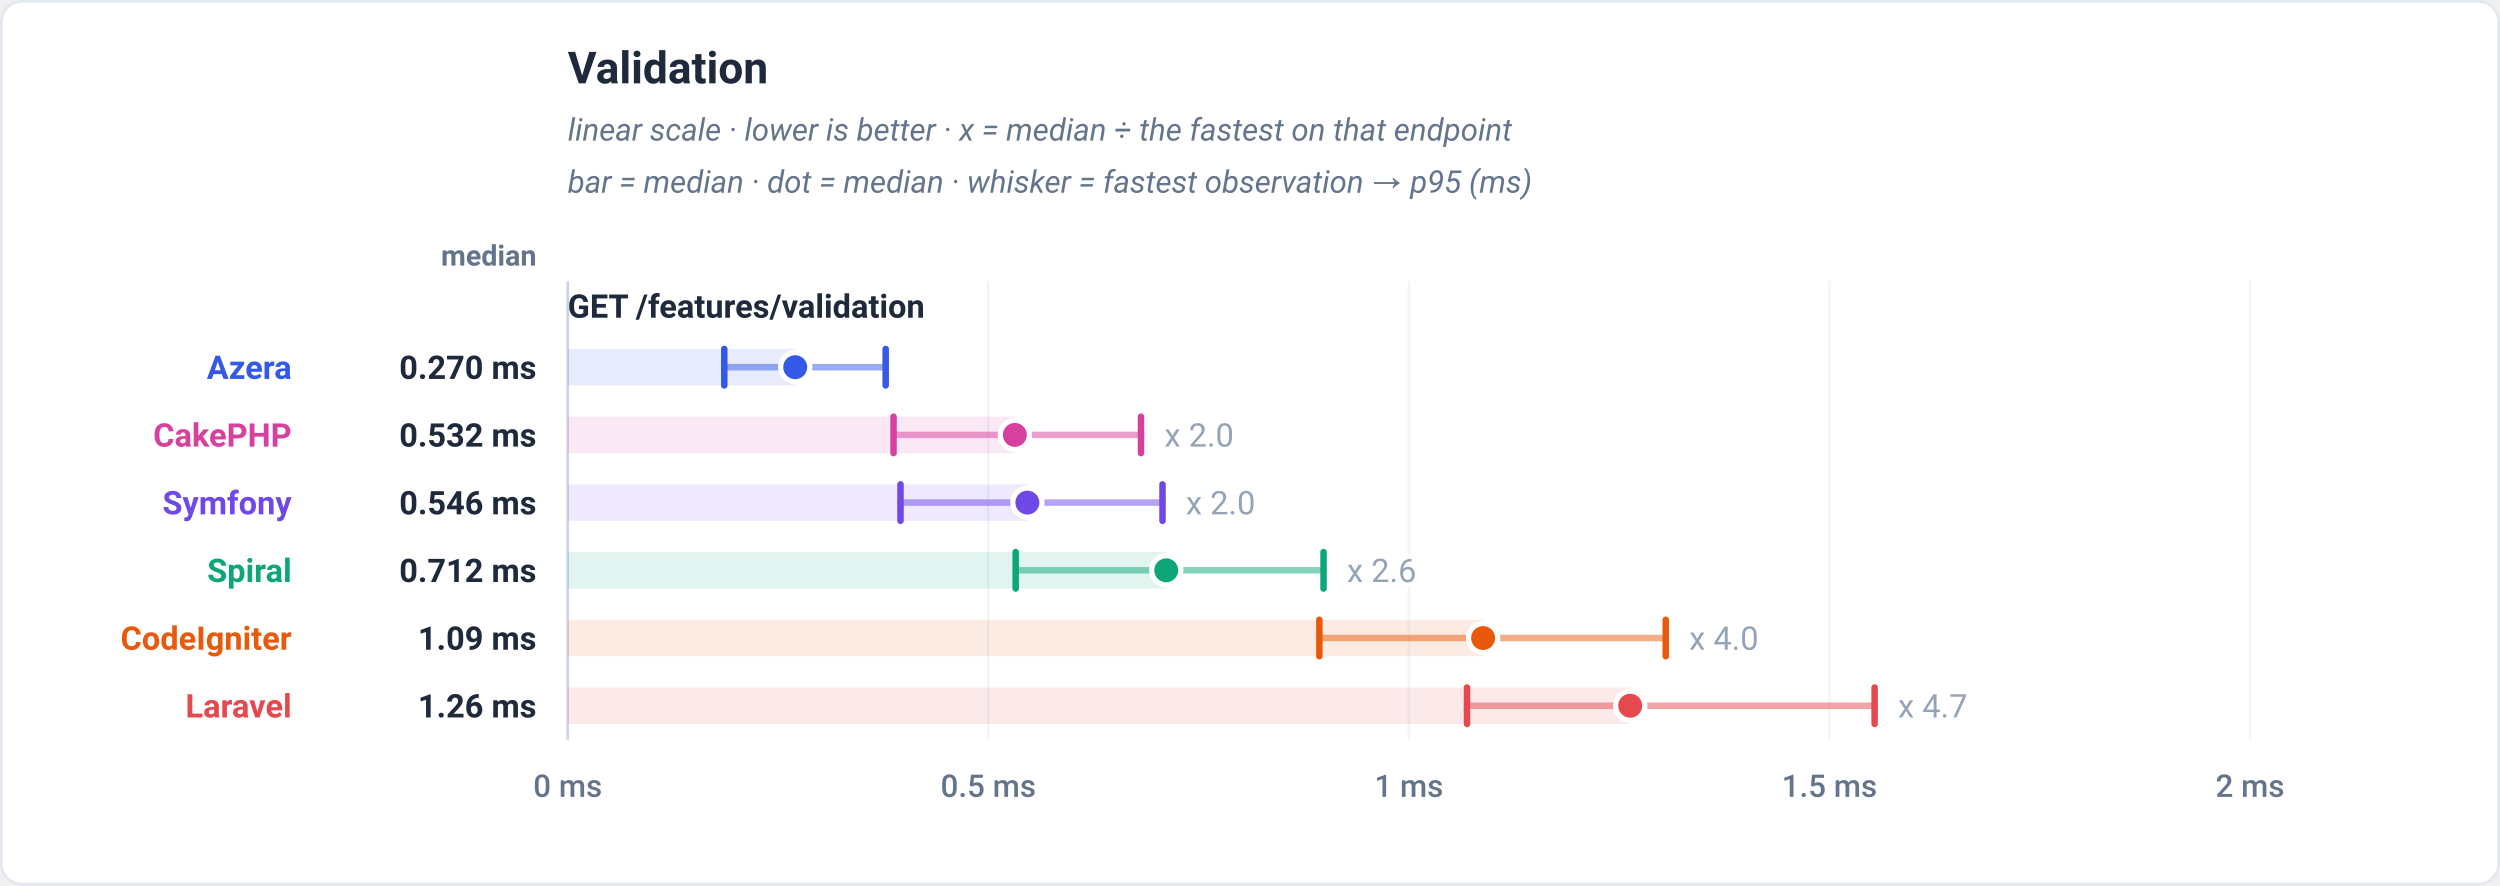
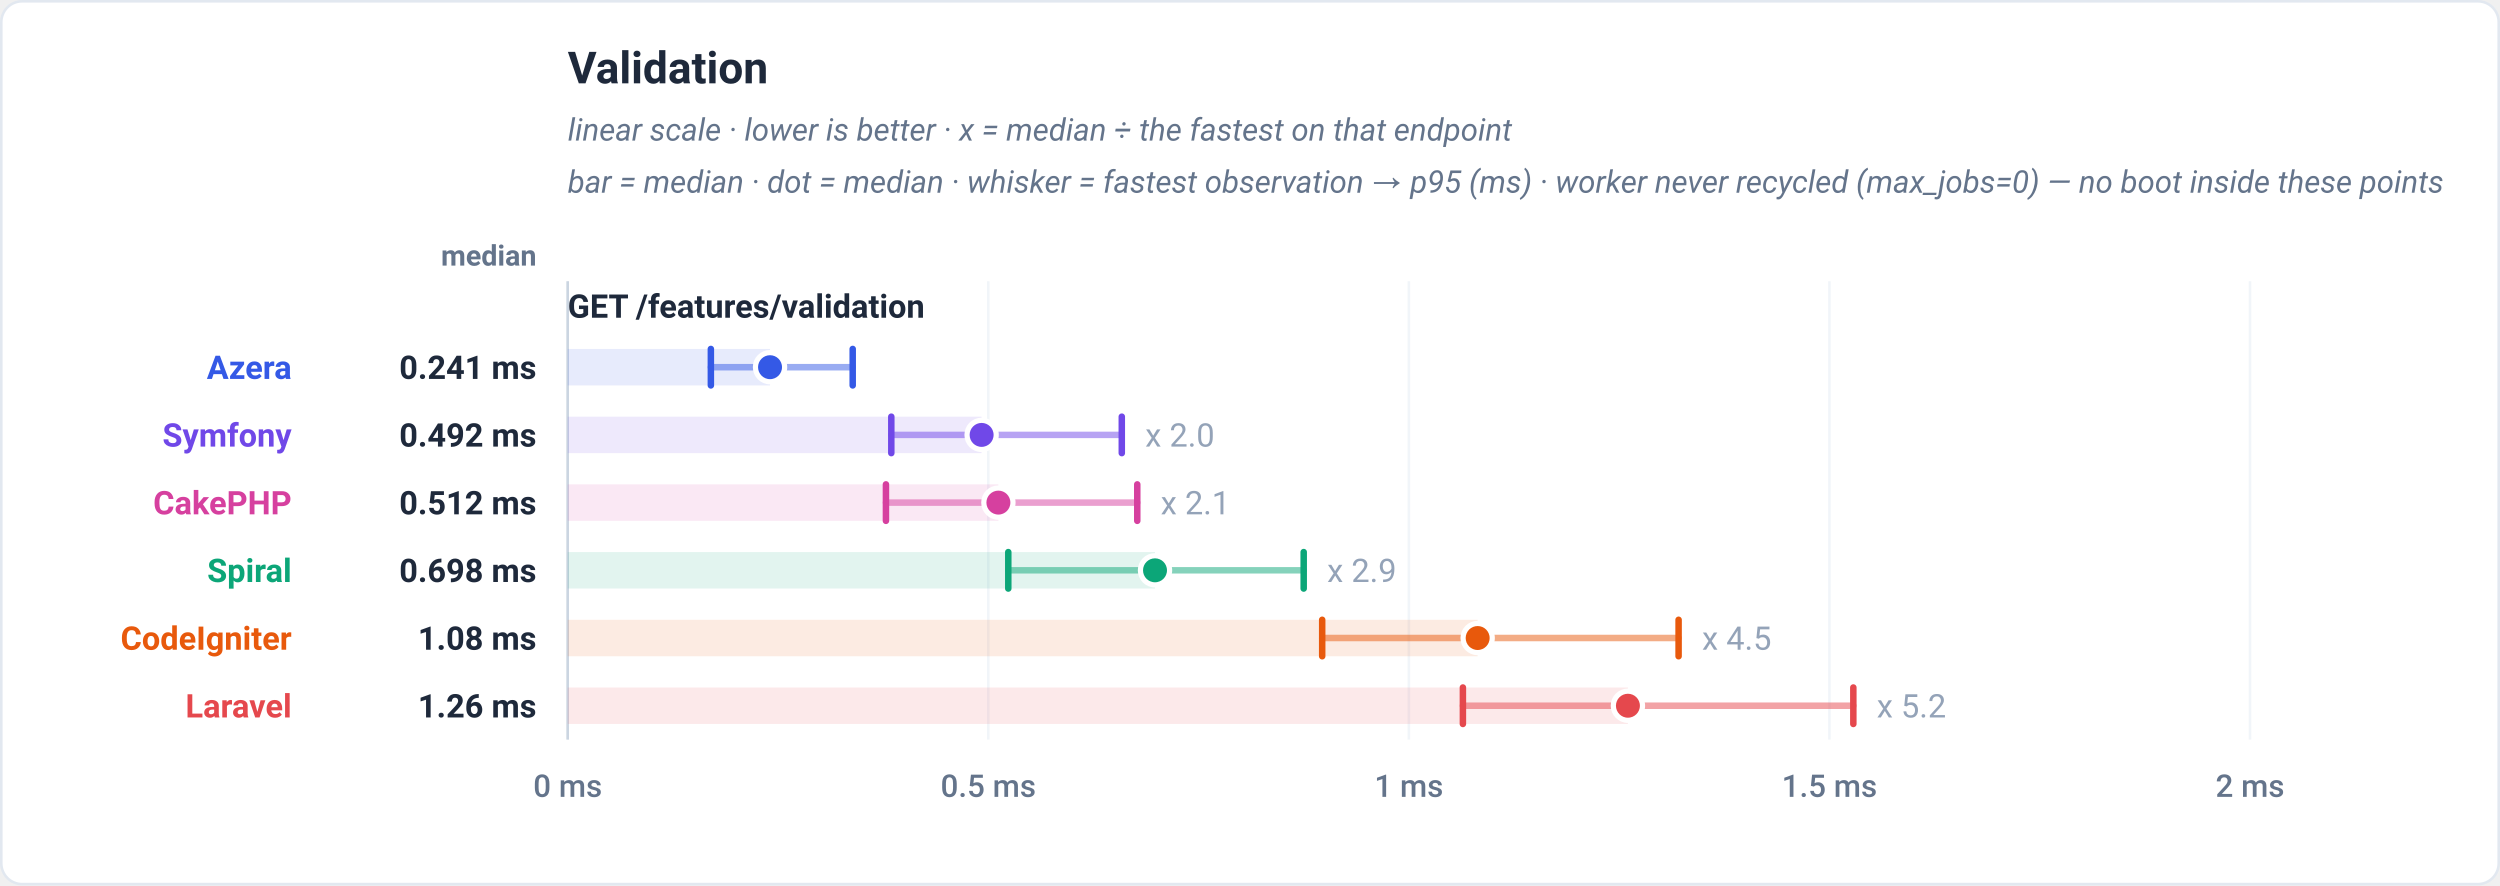
<svg xmlns="http://www.w3.org/2000/svg" viewBox="0 0 960 340" width="960" height="340" role="img" font-family="-apple-system,BlinkMacSystemFont,'Segoe UI',Roboto,Helvetica,Arial,sans-serif">
  <rect x="0.5" y="0.5" width="959" height="339" rx="8" fill="#ffffff" stroke="#e2e8f0" />
  <text x="218" y="32" font-family="-apple-system,BlinkMacSystemFont,'Segoe UI',Roboto,Helvetica,Arial,sans-serif" font-size="17" font-weight="700" fill="#1e293b" text-anchor="start">Validation</text>
  <text x="218" y="54" font-family="-apple-system,BlinkMacSystemFont,'Segoe UI',Roboto,Helvetica,Arial,sans-serif" font-size="12" font-weight="400" fill="#64748b" text-anchor="start" font-style="italic">linear scale · lower is better · x = median ÷ the fastest on that endpoint</text>
-   <text x="218" y="74" font-family="-apple-system,BlinkMacSystemFont,'Segoe UI',Roboto,Helvetica,Arial,sans-serif" font-size="12" font-weight="400" fill="#64748b" text-anchor="start" font-style="italic">bar = median · dot = median · whisker = fastest observation → p95 (ms)</text>
+   <text x="218" y="74" font-family="-apple-system,BlinkMacSystemFont,'Segoe UI',Roboto,Helvetica,Arial,sans-serif" font-size="12" font-weight="400" fill="#64748b" text-anchor="start" font-style="italic">bar = median · dot = median · whisker = fastest observation → p95 (ms) · worker never recycled (max_jobs=0) — no boot inside these points</text>
  <text x="206" y="102" font-family="-apple-system,BlinkMacSystemFont,'Segoe UI',Roboto,Helvetica,Arial,sans-serif" font-size="11" font-weight="600" fill="#64748b" text-anchor="end">median</text>
  <line x1="218" y1="108" x2="218" y2="284" stroke="#f1f5f9" stroke-width="1" />
  <text x="218" y="306" font-family="-apple-system,BlinkMacSystemFont,'Segoe UI',Roboto,Helvetica,Arial,sans-serif" font-size="12" font-weight="500" fill="#64748b" text-anchor="middle">0 ms</text>
  <line x1="379.5" y1="108" x2="379.5" y2="284" stroke="#f1f5f9" stroke-width="1" />
  <text x="379.5" y="306" font-family="-apple-system,BlinkMacSystemFont,'Segoe UI',Roboto,Helvetica,Arial,sans-serif" font-size="12" font-weight="500" fill="#64748b" text-anchor="middle">0.5 ms</text>
  <line x1="541" y1="108" x2="541" y2="284" stroke="#f1f5f9" stroke-width="1" />
  <text x="541" y="306" font-family="-apple-system,BlinkMacSystemFont,'Segoe UI',Roboto,Helvetica,Arial,sans-serif" font-size="12" font-weight="500" fill="#64748b" text-anchor="middle">1 ms</text>
  <line x1="702.5" y1="108" x2="702.5" y2="284" stroke="#f1f5f9" stroke-width="1" />
  <text x="702.5" y="306" font-family="-apple-system,BlinkMacSystemFont,'Segoe UI',Roboto,Helvetica,Arial,sans-serif" font-size="12" font-weight="500" fill="#64748b" text-anchor="middle">1.5 ms</text>
  <line x1="864" y1="108" x2="864" y2="284" stroke="#f1f5f9" stroke-width="1" />
  <text x="864" y="306" font-family="-apple-system,BlinkMacSystemFont,'Segoe UI',Roboto,Helvetica,Arial,sans-serif" font-size="12" font-weight="500" fill="#64748b" text-anchor="middle">2 ms</text>
  <line x1="218" y1="108" x2="218" y2="284" stroke="#cbd5e1" stroke-width="1" />
  <text x="218" y="122" font-family="-apple-system,BlinkMacSystemFont,'Segoe UI',Roboto,Helvetica,Arial,sans-serif" font-size="12.5" font-weight="700" fill="#1e293b" text-anchor="start">GET /features/validation</text>
-   <rect x="218" y="134" width="87.36" height="14" fill="#3459e6" fill-opacity="0.12" />
-   <line x1="278.12" y1="141" x2="340.1" y2="141" stroke="#3459e6" stroke-width="2.5" stroke-linecap="round" opacity="0.5" />
-   <line x1="278.12" y1="134" x2="278.12" y2="148" stroke="#3459e6" stroke-width="2.5" stroke-linecap="round" />
-   <line x1="340.1" y1="134" x2="340.1" y2="148" stroke="#3459e6" stroke-width="2.5" stroke-linecap="round" />
-   <circle cx="305.36" cy="141" r="5.6" fill="#3459e6" stroke="#ffffff" stroke-width="2" />
+   <rect x="218" y="134" width="77.69" height="14" fill="#3459e6" fill-opacity="0.12" />
+   <line x1="272.97" y1="141" x2="327.44" y2="141" stroke="#3459e6" stroke-width="2.5" stroke-linecap="round" opacity="0.5" />
+   <line x1="272.97" y1="134" x2="272.97" y2="148" stroke="#3459e6" stroke-width="2.5" stroke-linecap="round" />
+   <line x1="327.44" y1="134" x2="327.44" y2="148" stroke="#3459e6" stroke-width="2.5" stroke-linecap="round" />
+   <circle cx="295.69" cy="141" r="5.6" fill="#3459e6" stroke="#ffffff" stroke-width="2" />
  <text x="112" y="145.5" font-family="-apple-system,BlinkMacSystemFont,'Segoe UI',Roboto,Helvetica,Arial,sans-serif" font-size="12.5" font-weight="700" fill="#3459e6" text-anchor="end">Azera</text>
-   <text x="206" y="145.5" font-family="-apple-system,BlinkMacSystemFont,'Segoe UI',Roboto,Helvetica,Arial,sans-serif" font-size="12.5" font-weight="700" fill="#1e293b" text-anchor="end">0.270 ms</text>
-   <rect x="218" y="160" width="171.7" height="14" fill="#d6409f" fill-opacity="0.12" />
-   <line x1="343.12" y1="167" x2="438.14" y2="167" stroke="#d6409f" stroke-width="2.5" stroke-linecap="round" opacity="0.5" />
-   <line x1="343.12" y1="160" x2="343.12" y2="174" stroke="#d6409f" stroke-width="2.5" stroke-linecap="round" />
-   <line x1="438.14" y1="160" x2="438.14" y2="174" stroke="#d6409f" stroke-width="2.5" stroke-linecap="round" />
-   <circle cx="389.7" cy="167" r="5.6" fill="#d6409f" stroke="#ffffff" stroke-width="2" />
-   <text x="447.14" y="171.5" font-family="-apple-system,BlinkMacSystemFont,'Segoe UI',Roboto,Helvetica,Arial,sans-serif" font-size="12.5" font-weight="400" fill="#94a3b8" text-anchor="start" stroke="#ffffff" stroke-width="3" paint-order="stroke" stroke-linejoin="round">x 2.0</text>
-   <text x="112" y="171.5" font-family="-apple-system,BlinkMacSystemFont,'Segoe UI',Roboto,Helvetica,Arial,sans-serif" font-size="12.5" font-weight="700" fill="#d6409f" text-anchor="end">CakePHP</text>
-   <text x="206" y="171.5" font-family="-apple-system,BlinkMacSystemFont,'Segoe UI',Roboto,Helvetica,Arial,sans-serif" font-size="12.5" font-weight="700" fill="#1e293b" text-anchor="end">0.532 ms</text>
-   <rect x="218" y="186" width="176.51" height="14" fill="#7048e8" fill-opacity="0.12" />
-   <line x1="345.79" y1="193" x2="446.4" y2="193" stroke="#7048e8" stroke-width="2.5" stroke-linecap="round" opacity="0.5" />
-   <line x1="345.79" y1="186" x2="345.79" y2="200" stroke="#7048e8" stroke-width="2.5" stroke-linecap="round" />
-   <line x1="446.4" y1="186" x2="446.4" y2="200" stroke="#7048e8" stroke-width="2.5" stroke-linecap="round" />
-   <circle cx="394.51" cy="193" r="5.6" fill="#7048e8" stroke="#ffffff" stroke-width="2" />
-   <text x="455.4" y="197.5" font-family="-apple-system,BlinkMacSystemFont,'Segoe UI',Roboto,Helvetica,Arial,sans-serif" font-size="12.5" font-weight="400" fill="#94a3b8" text-anchor="start" stroke="#ffffff" stroke-width="3" paint-order="stroke" stroke-linejoin="round">x 2.0</text>
-   <text x="112" y="197.5" font-family="-apple-system,BlinkMacSystemFont,'Segoe UI',Roboto,Helvetica,Arial,sans-serif" font-size="12.5" font-weight="700" fill="#7048e8" text-anchor="end">Symfony</text>
-   <text x="206" y="197.5" font-family="-apple-system,BlinkMacSystemFont,'Segoe UI',Roboto,Helvetica,Arial,sans-serif" font-size="12.5" font-weight="700" fill="#1e293b" text-anchor="end">0.546 ms</text>
-   <rect x="218" y="212" width="229.83" height="14" fill="#0ca678" fill-opacity="0.12" />
-   <line x1="390.02" y1="219" x2="508.24" y2="219" stroke="#0ca678" stroke-width="2.5" stroke-linecap="round" opacity="0.5" />
-   <line x1="390.02" y1="212" x2="390.02" y2="226" stroke="#0ca678" stroke-width="2.5" stroke-linecap="round" />
-   <line x1="508.24" y1="212" x2="508.24" y2="226" stroke="#0ca678" stroke-width="2.5" stroke-linecap="round" />
-   <circle cx="447.83" cy="219" r="5.6" fill="#0ca678" stroke="#ffffff" stroke-width="2" />
-   <text x="517.24" y="223.5" font-family="-apple-system,BlinkMacSystemFont,'Segoe UI',Roboto,Helvetica,Arial,sans-serif" font-size="12.5" font-weight="400" fill="#94a3b8" text-anchor="start" stroke="#ffffff" stroke-width="3" paint-order="stroke" stroke-linejoin="round">x 2.6</text>
+   <text x="206" y="145.5" font-family="-apple-system,BlinkMacSystemFont,'Segoe UI',Roboto,Helvetica,Arial,sans-serif" font-size="12.5" font-weight="700" fill="#1e293b" text-anchor="end">0.241 ms</text>
+   <rect x="218" y="160" width="158.94" height="14" fill="#7048e8" fill-opacity="0.12" />
+   <line x1="342.26" y1="167" x2="430.77" y2="167" stroke="#7048e8" stroke-width="2.5" stroke-linecap="round" opacity="0.5" />
+   <line x1="342.26" y1="160" x2="342.26" y2="174" stroke="#7048e8" stroke-width="2.5" stroke-linecap="round" />
+   <line x1="430.77" y1="160" x2="430.77" y2="174" stroke="#7048e8" stroke-width="2.5" stroke-linecap="round" />
+   <circle cx="376.94" cy="167" r="5.6" fill="#7048e8" stroke="#ffffff" stroke-width="2" />
+   <text x="439.77" y="171.5" font-family="-apple-system,BlinkMacSystemFont,'Segoe UI',Roboto,Helvetica,Arial,sans-serif" font-size="12.5" font-weight="400" fill="#94a3b8" text-anchor="start" stroke="#ffffff" stroke-width="3" paint-order="stroke" stroke-linejoin="round">x 2.0</text>
+   <text x="112" y="171.5" font-family="-apple-system,BlinkMacSystemFont,'Segoe UI',Roboto,Helvetica,Arial,sans-serif" font-size="12.5" font-weight="700" fill="#7048e8" text-anchor="end">Symfony</text>
+   <text x="206" y="171.5" font-family="-apple-system,BlinkMacSystemFont,'Segoe UI',Roboto,Helvetica,Arial,sans-serif" font-size="12.5" font-weight="700" fill="#1e293b" text-anchor="end">0.492 ms</text>
+   <rect x="218" y="186" width="165.38" height="14" fill="#d6409f" fill-opacity="0.12" />
+   <line x1="340.2" y1="193" x2="436.71" y2="193" stroke="#d6409f" stroke-width="2.5" stroke-linecap="round" opacity="0.5" />
+   <line x1="340.2" y1="186" x2="340.2" y2="200" stroke="#d6409f" stroke-width="2.5" stroke-linecap="round" />
+   <line x1="436.71" y1="186" x2="436.71" y2="200" stroke="#d6409f" stroke-width="2.5" stroke-linecap="round" />
+   <circle cx="383.38" cy="193" r="5.6" fill="#d6409f" stroke="#ffffff" stroke-width="2" />
+   <text x="445.71" y="197.5" font-family="-apple-system,BlinkMacSystemFont,'Segoe UI',Roboto,Helvetica,Arial,sans-serif" font-size="12.5" font-weight="400" fill="#94a3b8" text-anchor="start" stroke="#ffffff" stroke-width="3" paint-order="stroke" stroke-linejoin="round">x 2.1</text>
+   <text x="112" y="197.5" font-family="-apple-system,BlinkMacSystemFont,'Segoe UI',Roboto,Helvetica,Arial,sans-serif" font-size="12.5" font-weight="700" fill="#d6409f" text-anchor="end">CakePHP</text>
+   <text x="206" y="197.5" font-family="-apple-system,BlinkMacSystemFont,'Segoe UI',Roboto,Helvetica,Arial,sans-serif" font-size="12.5" font-weight="700" fill="#1e293b" text-anchor="end">0.512 ms</text>
+   <rect x="218" y="212" width="225.52" height="14" fill="#0ca678" fill-opacity="0.12" />
+   <line x1="387.18" y1="219" x2="500.62" y2="219" stroke="#0ca678" stroke-width="2.5" stroke-linecap="round" opacity="0.5" />
+   <line x1="387.18" y1="212" x2="387.18" y2="226" stroke="#0ca678" stroke-width="2.5" stroke-linecap="round" />
+   <line x1="500.62" y1="212" x2="500.62" y2="226" stroke="#0ca678" stroke-width="2.5" stroke-linecap="round" />
+   <circle cx="443.52" cy="219" r="5.6" fill="#0ca678" stroke="#ffffff" stroke-width="2" />
+   <text x="509.62" y="223.5" font-family="-apple-system,BlinkMacSystemFont,'Segoe UI',Roboto,Helvetica,Arial,sans-serif" font-size="12.5" font-weight="400" fill="#94a3b8" text-anchor="start" stroke="#ffffff" stroke-width="3" paint-order="stroke" stroke-linejoin="round">x 2.9</text>
  <text x="112" y="223.5" font-family="-apple-system,BlinkMacSystemFont,'Segoe UI',Roboto,Helvetica,Arial,sans-serif" font-size="12.5" font-weight="700" fill="#0ca678" text-anchor="end">Spiral</text>
-   <text x="206" y="223.5" font-family="-apple-system,BlinkMacSystemFont,'Segoe UI',Roboto,Helvetica,Arial,sans-serif" font-size="12.5" font-weight="700" fill="#1e293b" text-anchor="end">0.712 ms</text>
-   <rect x="218" y="238" width="351.51" height="14" fill="#e8590c" fill-opacity="0.12" />
-   <line x1="506.64" y1="245" x2="639.64" y2="245" stroke="#e8590c" stroke-width="2.5" stroke-linecap="round" opacity="0.5" />
-   <line x1="506.64" y1="238" x2="506.64" y2="252" stroke="#e8590c" stroke-width="2.5" stroke-linecap="round" />
-   <line x1="639.64" y1="238" x2="639.64" y2="252" stroke="#e8590c" stroke-width="2.5" stroke-linecap="round" />
-   <circle cx="569.51" cy="245" r="5.6" fill="#e8590c" stroke="#ffffff" stroke-width="2" />
-   <text x="648.64" y="249.5" font-family="-apple-system,BlinkMacSystemFont,'Segoe UI',Roboto,Helvetica,Arial,sans-serif" font-size="12.5" font-weight="400" fill="#94a3b8" text-anchor="start" stroke="#ffffff" stroke-width="3" paint-order="stroke" stroke-linejoin="round">x 4.0</text>
+   <text x="206" y="223.5" font-family="-apple-system,BlinkMacSystemFont,'Segoe UI',Roboto,Helvetica,Arial,sans-serif" font-size="12.5" font-weight="700" fill="#1e293b" text-anchor="end">0.698 ms</text>
+   <rect x="218" y="238" width="349.42" height="14" fill="#e8590c" fill-opacity="0.12" />
+   <line x1="507.72" y1="245" x2="644.58" y2="245" stroke="#e8590c" stroke-width="2.5" stroke-linecap="round" opacity="0.5" />
+   <line x1="507.72" y1="238" x2="507.72" y2="252" stroke="#e8590c" stroke-width="2.5" stroke-linecap="round" />
+   <line x1="644.58" y1="238" x2="644.58" y2="252" stroke="#e8590c" stroke-width="2.5" stroke-linecap="round" />
+   <circle cx="567.42" cy="245" r="5.6" fill="#e8590c" stroke="#ffffff" stroke-width="2" />
+   <text x="653.58" y="249.5" font-family="-apple-system,BlinkMacSystemFont,'Segoe UI',Roboto,Helvetica,Arial,sans-serif" font-size="12.5" font-weight="400" fill="#94a3b8" text-anchor="start" stroke="#ffffff" stroke-width="3" paint-order="stroke" stroke-linejoin="round">x 4.5</text>
  <text x="112" y="249.5" font-family="-apple-system,BlinkMacSystemFont,'Segoe UI',Roboto,Helvetica,Arial,sans-serif" font-size="12.5" font-weight="700" fill="#e8590c" text-anchor="end">CodeIgniter</text>
-   <text x="206" y="249.5" font-family="-apple-system,BlinkMacSystemFont,'Segoe UI',Roboto,Helvetica,Arial,sans-serif" font-size="12.5" font-weight="700" fill="#1e293b" text-anchor="end">1.09 ms</text>
-   <rect x="218" y="264" width="408" height="14" fill="#e5484d" fill-opacity="0.12" />
-   <line x1="563.33" y1="271" x2="719.85" y2="271" stroke="#e5484d" stroke-width="2.5" stroke-linecap="round" opacity="0.5" />
-   <line x1="563.33" y1="264" x2="563.33" y2="278" stroke="#e5484d" stroke-width="2.5" stroke-linecap="round" />
-   <line x1="719.85" y1="264" x2="719.85" y2="278" stroke="#e5484d" stroke-width="2.5" stroke-linecap="round" />
-   <circle cx="626" cy="271" r="5.6" fill="#e5484d" stroke="#ffffff" stroke-width="2" />
-   <text x="728.85" y="275.5" font-family="-apple-system,BlinkMacSystemFont,'Segoe UI',Roboto,Helvetica,Arial,sans-serif" font-size="12.5" font-weight="400" fill="#94a3b8" text-anchor="start" stroke="#ffffff" stroke-width="3" paint-order="stroke" stroke-linejoin="round">x 4.7</text>
+   <text x="206" y="249.5" font-family="-apple-system,BlinkMacSystemFont,'Segoe UI',Roboto,Helvetica,Arial,sans-serif" font-size="12.5" font-weight="700" fill="#1e293b" text-anchor="end">1.08 ms</text>
+   <rect x="218" y="264" width="407.12" height="14" fill="#e5484d" fill-opacity="0.12" />
+   <line x1="561.75" y1="271" x2="711.68" y2="271" stroke="#e5484d" stroke-width="2.5" stroke-linecap="round" opacity="0.5" />
+   <line x1="561.75" y1="264" x2="561.75" y2="278" stroke="#e5484d" stroke-width="2.5" stroke-linecap="round" />
+   <line x1="711.68" y1="264" x2="711.68" y2="278" stroke="#e5484d" stroke-width="2.5" stroke-linecap="round" />
+   <circle cx="625.12" cy="271" r="5.6" fill="#e5484d" stroke="#ffffff" stroke-width="2" />
+   <text x="720.68" y="275.5" font-family="-apple-system,BlinkMacSystemFont,'Segoe UI',Roboto,Helvetica,Arial,sans-serif" font-size="12.5" font-weight="400" fill="#94a3b8" text-anchor="start" stroke="#ffffff" stroke-width="3" paint-order="stroke" stroke-linejoin="round">x 5.2</text>
  <text x="112" y="275.5" font-family="-apple-system,BlinkMacSystemFont,'Segoe UI',Roboto,Helvetica,Arial,sans-serif" font-size="12.5" font-weight="700" fill="#e5484d" text-anchor="end">Laravel</text>
  <text x="206" y="275.5" font-family="-apple-system,BlinkMacSystemFont,'Segoe UI',Roboto,Helvetica,Arial,sans-serif" font-size="12.5" font-weight="700" fill="#1e293b" text-anchor="end">1.26 ms</text>
</svg>
